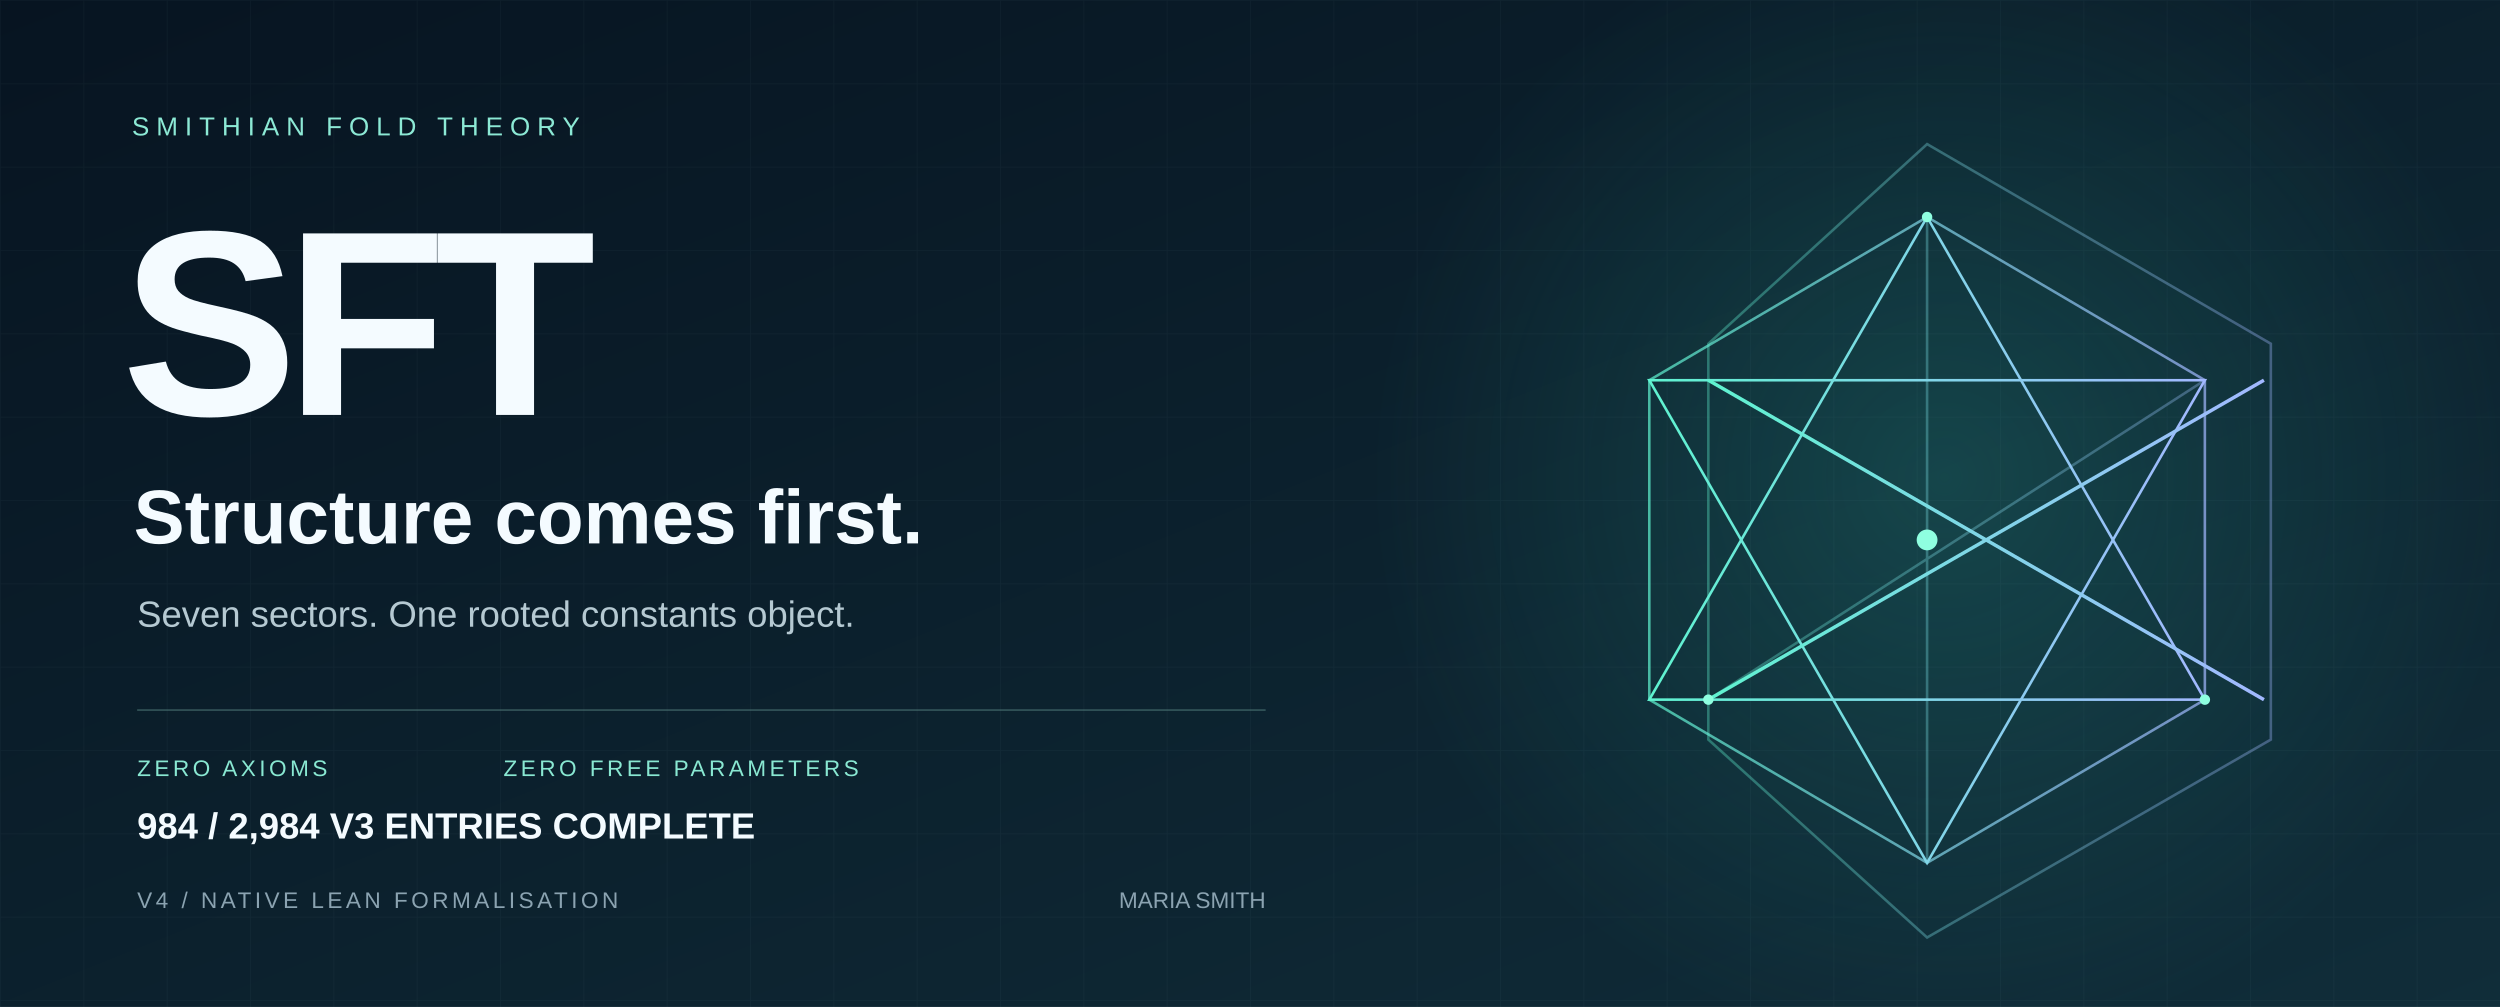
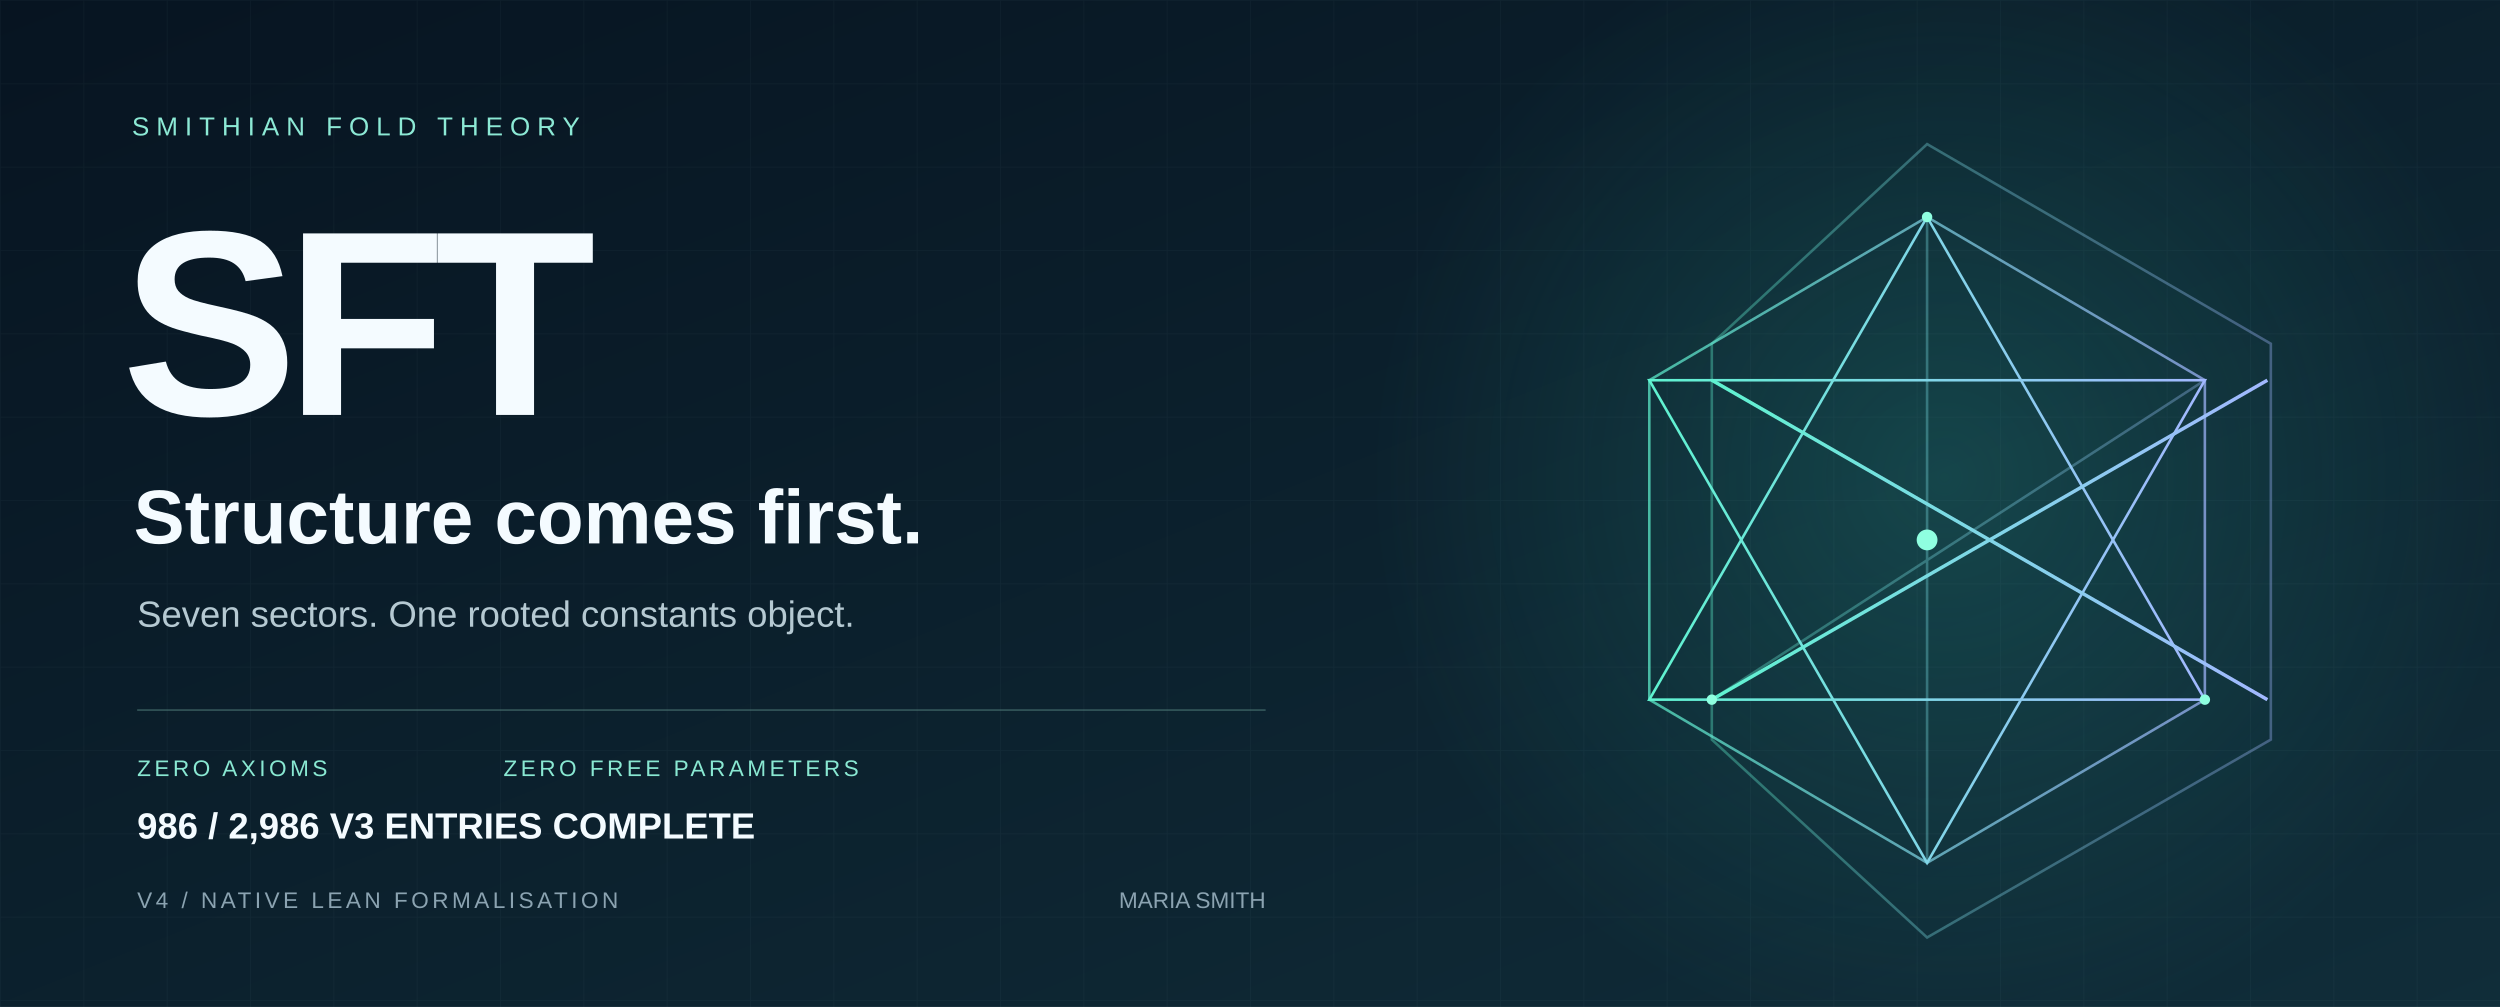
<svg xmlns="http://www.w3.org/2000/svg" width="1440" height="580" viewBox="0 0 1440 580" role="img" aria-labelledby="title desc">
  <defs>
    <linearGradient id="bg" x2="1" y2="1">
      <stop stop-color="#071421" />
      <stop offset="1" stop-color="#102d39" />
    </linearGradient>
    <linearGradient id="edge">
      <stop stop-color="#5ff3d0" />
      <stop offset="1" stop-color="#a2b8ff" />
    </linearGradient>
    <radialGradient id="glow">
      <stop stop-color="#36ccb4" stop-opacity=".2" />
      <stop offset="1" stop-color="#36ccb4" stop-opacity="0" />
    </radialGradient>
    <pattern id="grid" width="48" height="48" patternUnits="userSpaceOnUse">
      <path d="M48 0H0V48" fill="none" stroke="#c6eee7" stroke-opacity=".035" />
    </pattern>
  </defs>
  <path fill="url(#bg)" d="M0 0h1440v580H0z" />
  <path fill="url(#grid)" d="M0 0h1440v580H0z" />
  <circle cx="1120" cy="275" r="330" fill="url(#glow)" />
  <g fill="none" stroke="url(#edge)" stroke-width="1.5">
-     <path d="M1110 83 1308 198 1308 426 1110 540 984 426 984 198Z" opacity=".36" />
+     <path d="M1110 83 1308 198 1308 426 1110 540 986 426 986 198Z" opacity=".36" />
    <path d="m1110 125 160 94v184l-160 94-160-94V219Z" opacity=".7" />
-     <path d="m1110 125 0 372M984 219l320 184M1270 219 984 403" opacity=".35" />
+     <path d="m1110 125 0 372M986 219l320 184M1270 219 986 403" opacity=".35" />
    <path d="m1110 125 160 278-320 0Z" />
    <path d="m1110 497 160-278-320 0Z" />
-     <path d="m984 219 160 92 160-92M984 403l160-92 160 92" stroke-width="2" />
+     <path d="m986 219 160 92 160-92M986 403l160-92 160 92" stroke-width="2" />
  </g>
  <circle cx="1110" cy="311" r="6" fill="#8fffe0" />
  <g fill="#8fffe0">
    <circle cx="1110" cy="125" r="3" />
-     <circle cx="984" cy="403" r="3" />
+     <circle cx="986" cy="403" r="3" />
    <circle cx="1270" cy="403" r="3" />
  </g>
  <g font-family="Arial, Helvetica, sans-serif">
    <text x="76" y="78" fill="#8ce9d5" font-size="15" letter-spacing="4">SMITHIAN FOLD THEORY</text>
    <text x="70" y="239" fill="#f4fbff" font-weight="700" font-size="152" letter-spacing="-7">SFT</text>
    <text x="77" y="313" fill="#f4fbff" font-size="44" font-weight="600">Structure comes first.</text>
    <text x="79" y="361" fill="#b5c9d2" font-size="21">Seven sectors. One rooted constants object.</text>
-     <path d="M79 409H729" stroke="#598482" stroke-opacity=".5" />
+     <path d="M79 409H729" stroke="#598682" stroke-opacity=".5" />
    <text x="79" y="447" fill="#89e8d2" font-size="13" letter-spacing="2">ZERO AXIOMS</text>
    <text x="290" y="447" fill="#89e8d2" font-size="13" letter-spacing="2">ZERO FREE PARAMETERS</text>
    <text x="79" y="523" fill="#8ba3b1" font-size="13" letter-spacing="2">V4 / NATIVE LEAN FORMALISATION</text>
    <text x="729" y="523" fill="#8ba3b1" font-size="13" text-anchor="end">MARIA SMITH</text>
-     <text x="79" y="483" fill="#f4fbff" font-size="21" font-weight="600">984 / 2,984 V3 ENTRIES COMPLETE</text>
+     <text x="79" y="483" fill="#f4fbff" font-size="21" font-weight="600">986 / 2,986 V3 ENTRIES COMPLETE</text>
  </g>
</svg>
